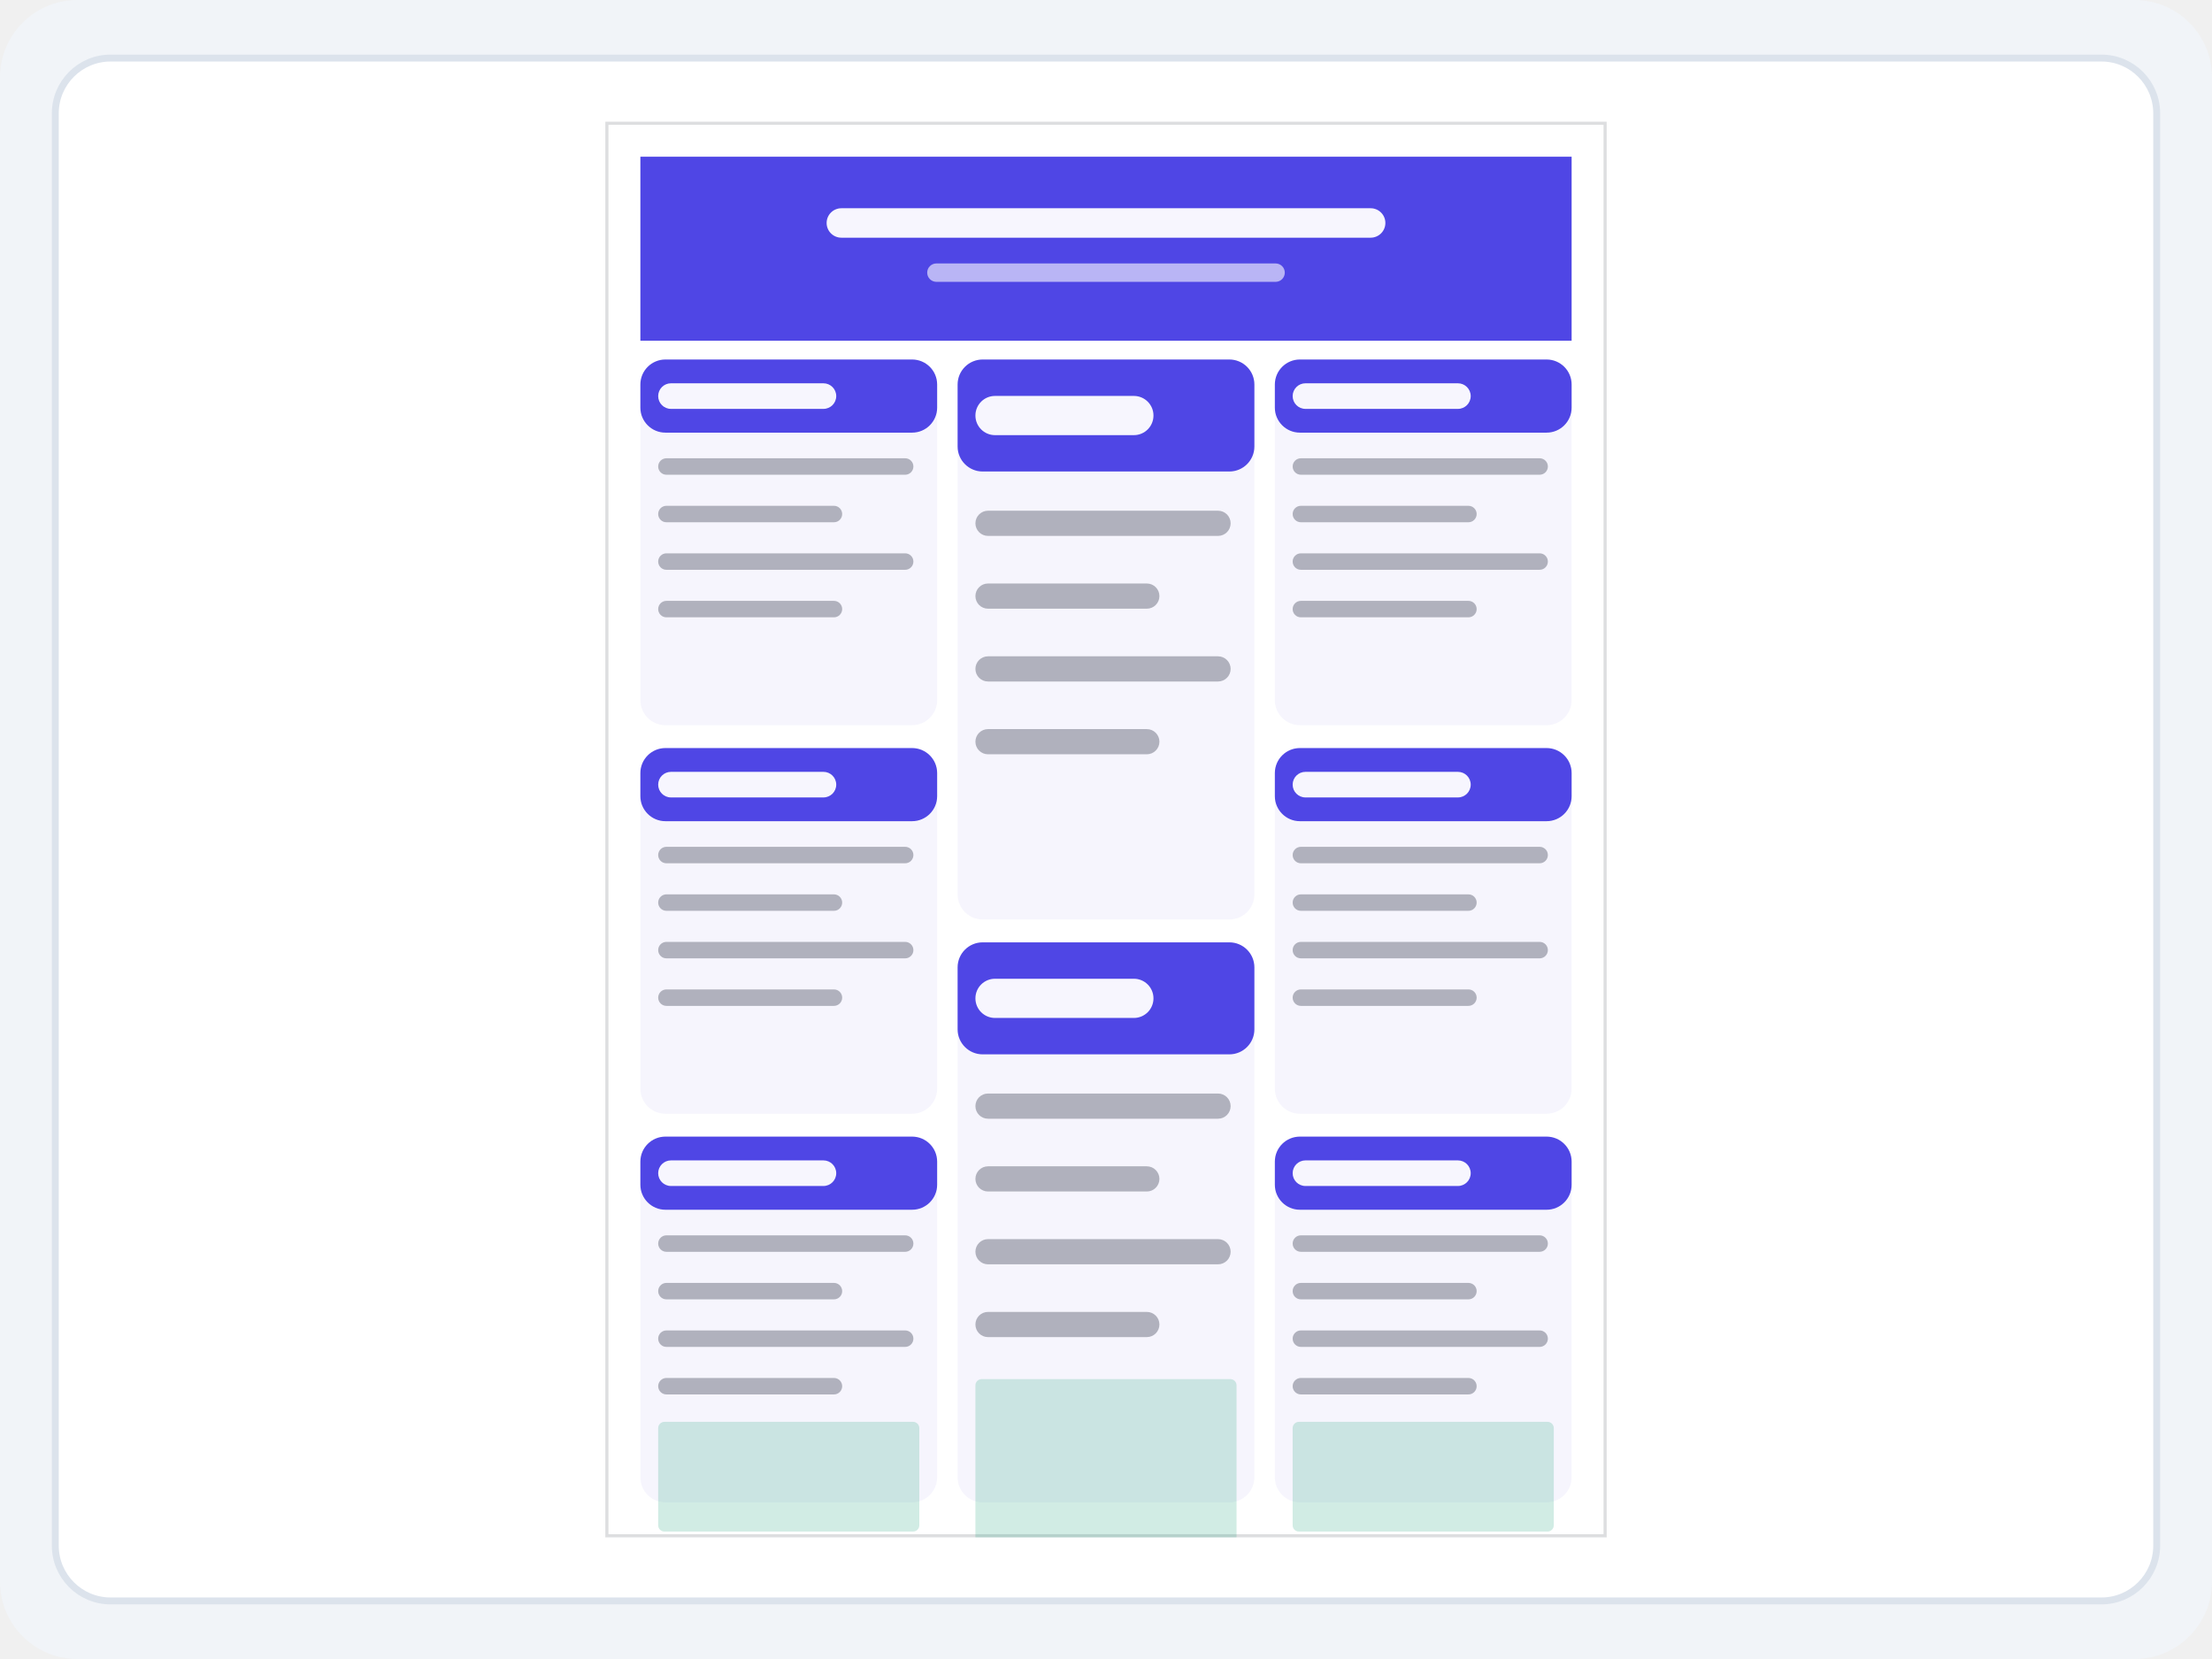
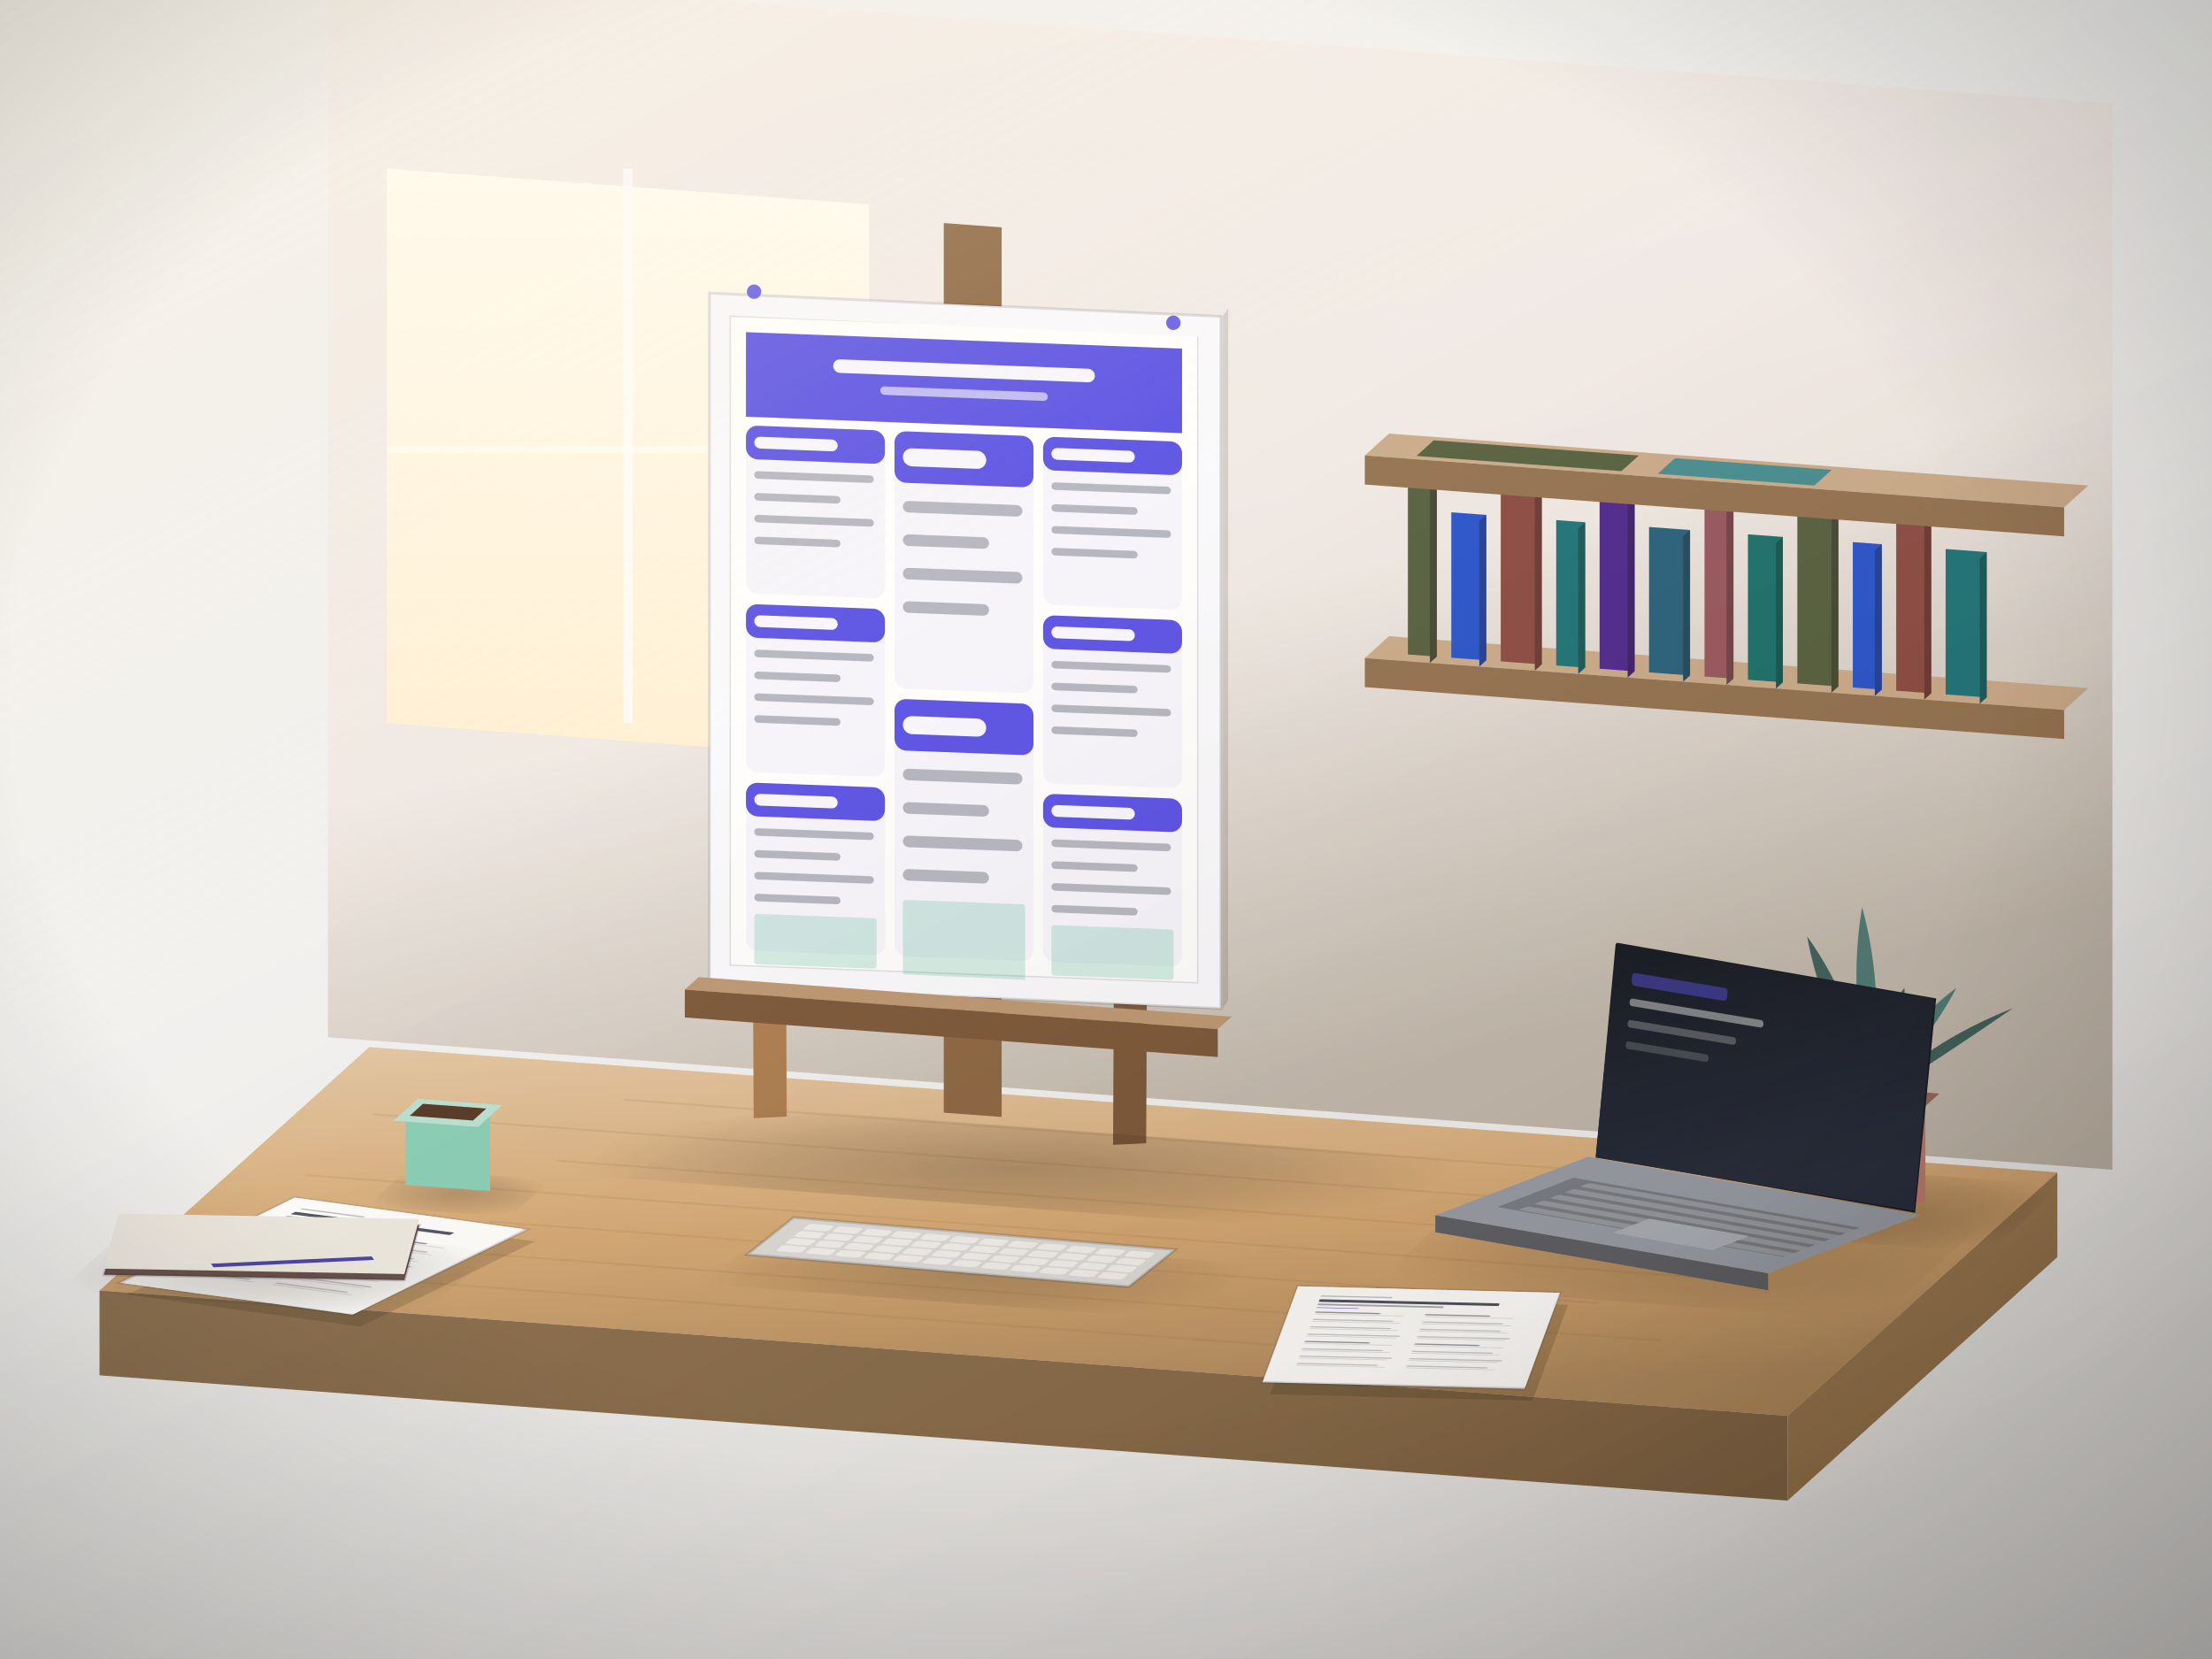
- <svg xmlns="http://www.w3.org/2000/svg" width="320" height="240" viewBox="0 0 320 240" role="img" aria-label="Gemini template preview" data-template-id="gemini">
-   <rect width="320" height="240" rx="11.2" fill="#F1F4F8" />
-   <rect x="8" y="8.4" width="304" height="223.2" rx="8" fill="#FFFFFF" stroke="#DCE3EC" />
-   <svg x="87.57" y="17.6" width="144.86" height="204.8" viewBox="0 0 320 452.41" preserveAspectRatio="none" aria-hidden="true">
-     <rect width="320" height="452.41" fill="#FFFFFF" />
-     <rect x="0.5" y="0.5" width="319" height="451.41" fill="none" stroke="#0F172A24" />
-     <rect x="11.2" y="11.2" width="297.6" height="58.81" rx="0" fill="#4F46E5" />
-     <rect x="70.72" y="27.67" width="178.56" height="9.41" rx="4.71" fill="#FFFFFF" opacity="0.95" />
-     <rect x="102.86" y="45.31" width="114.28" height="5.88" rx="2.94" fill="#FFFFFF" opacity="0.6" />
-     <rect x="11.2" y="76.01" width="94.84" height="116.86" rx="8" fill="#4F46E50d" />
-     <rect x="11.2" y="76.01" width="94.84" height="23.37" rx="8" fill="#4F46E5" />
-     <rect x="16.89" y="83.61" width="56.9" height="8.18" rx="4.09" fill="#FFFFFF" opacity="0.95" />
-     <rect x="16.89" y="107.57" width="81.56" height="5.26" rx="2.63" fill="#0F172A4d" opacity="1" />
-     <rect x="16.89" y="122.76" width="58.8" height="5.26" rx="2.63" fill="#0F172A4d" opacity="1" />
-     <rect x="16.89" y="137.95" width="81.56" height="5.26" rx="2.63" fill="#0F172A4d" opacity="1" />
-     <rect x="16.89" y="153.14" width="58.8" height="5.26" rx="2.63" fill="#0F172A4d" opacity="1" />
-     <rect x="11.2" y="200.18" width="94.84" height="116.86" rx="8" fill="#4F46E50d" />
-     <rect x="11.2" y="200.18" width="94.84" height="23.37" rx="8" fill="#4F46E5" />
-     <rect x="16.89" y="207.78" width="56.9" height="8.18" rx="4.09" fill="#FFFFFF" opacity="0.95" />
-     <rect x="16.89" y="231.74" width="81.56" height="5.26" rx="2.63" fill="#0F172A4d" opacity="1" />
-     <rect x="16.89" y="246.93" width="58.8" height="5.26" rx="2.63" fill="#0F172A4d" opacity="1" />
-     <rect x="16.89" y="262.12" width="81.56" height="5.26" rx="2.63" fill="#0F172A4d" opacity="1" />
-     <rect x="16.89" y="277.31" width="58.8" height="5.26" rx="2.63" fill="#0F172A4d" opacity="1" />
-     <rect x="11.2" y="324.35" width="94.84" height="116.86" rx="8" fill="#4F46E50d" />
-     <rect x="11.2" y="324.35" width="94.84" height="23.37" rx="8" fill="#4F46E5" />
-     <rect x="16.89" y="331.95" width="56.9" height="8.18" rx="4.09" fill="#FFFFFF" opacity="0.95" />
-     <rect x="16.89" y="355.9" width="81.56" height="5.26" rx="2.63" fill="#0F172A4d" opacity="1" />
-     <rect x="16.89" y="371.1" width="58.8" height="5.26" rx="2.63" fill="#0F172A4d" opacity="1" />
-     <rect x="16.89" y="386.29" width="81.56" height="5.26" rx="2.63" fill="#0F172A4d" opacity="1" />
-     <rect x="16.89" y="401.48" width="58.8" height="5.26" rx="2.63" fill="#0F172A4d" opacity="1" />
-     <rect x="16.89" y="415.5" width="83.45" height="35.06" rx="2" fill="#0596692e" />
-     <rect x="112.58" y="76.01" width="94.84" height="178.95" rx="8" fill="#4F46E50d" />
-     <rect x="112.58" y="76.01" width="94.84" height="35.79" rx="8" fill="#4F46E5" />
-     <rect x="118.27" y="87.65" width="56.9" height="12.53" rx="6.26" fill="#FFFFFF" opacity="0.95" />
-     <rect x="118.27" y="124.33" width="81.56" height="8.05" rx="4.03" fill="#0F172A4d" opacity="1" />
-     <rect x="118.27" y="147.59" width="58.8" height="8.05" rx="4.03" fill="#0F172A4d" opacity="1" />
-     <rect x="118.27" y="170.86" width="81.56" height="8.05" rx="4.03" fill="#0F172A4d" opacity="1" />
-     <rect x="118.27" y="194.12" width="58.8" height="8.05" rx="4.03" fill="#0F172A4d" opacity="1" />
-     <rect x="112.58" y="262.27" width="94.84" height="178.95" rx="8" fill="#4F46E50d" />
-     <rect x="112.58" y="262.27" width="94.84" height="35.79" rx="8" fill="#4F46E5" />
-     <rect x="118.27" y="273.9" width="56.9" height="12.53" rx="6.26" fill="#FFFFFF" opacity="0.95" />
-     <rect x="118.27" y="310.58" width="81.56" height="8.05" rx="4.03" fill="#0F172A4d" opacity="1" />
-     <rect x="118.27" y="333.84" width="58.8" height="8.05" rx="4.03" fill="#0F172A4d" opacity="1" />
-     <rect x="118.27" y="357.11" width="81.56" height="8.05" rx="4.03" fill="#0F172A4d" opacity="1" />
-     <rect x="118.27" y="380.37" width="58.8" height="8.05" rx="4.03" fill="#0F172A4d" opacity="1" />
-     <rect x="118.27" y="401.85" width="83.45" height="53.68" rx="2" fill="#0596692e" />
-     <rect x="213.96" y="76.01" width="94.84" height="116.86" rx="8" fill="#4F46E50d" />
-     <rect x="213.96" y="76.01" width="94.84" height="23.37" rx="8" fill="#4F46E5" />
-     <rect x="219.65" y="83.61" width="56.9" height="8.18" rx="4.09" fill="#FFFFFF" opacity="0.95" />
-     <rect x="219.65" y="107.57" width="81.56" height="5.26" rx="2.63" fill="#0F172A4d" opacity="1" />
-     <rect x="219.65" y="122.76" width="58.8" height="5.26" rx="2.63" fill="#0F172A4d" opacity="1" />
-     <rect x="219.65" y="137.95" width="81.56" height="5.26" rx="2.63" fill="#0F172A4d" opacity="1" />
-     <rect x="219.65" y="153.14" width="58.8" height="5.26" rx="2.63" fill="#0F172A4d" opacity="1" />
-     <rect x="213.96" y="200.18" width="94.84" height="116.86" rx="8" fill="#4F46E50d" />
-     <rect x="213.96" y="200.18" width="94.84" height="23.37" rx="8" fill="#4F46E5" />
-     <rect x="219.65" y="207.78" width="56.9" height="8.18" rx="4.09" fill="#FFFFFF" opacity="0.95" />
-     <rect x="219.65" y="231.74" width="81.56" height="5.26" rx="2.63" fill="#0F172A4d" opacity="1" />
-     <rect x="219.65" y="246.93" width="58.8" height="5.26" rx="2.63" fill="#0F172A4d" opacity="1" />
-     <rect x="219.65" y="262.12" width="81.56" height="5.26" rx="2.63" fill="#0F172A4d" opacity="1" />
-     <rect x="219.65" y="277.31" width="58.8" height="5.26" rx="2.63" fill="#0F172A4d" opacity="1" />
-     <rect x="213.96" y="324.35" width="94.84" height="116.86" rx="8" fill="#4F46E50d" />
-     <rect x="213.96" y="324.35" width="94.84" height="23.37" rx="8" fill="#4F46E5" />
-     <rect x="219.65" y="331.95" width="56.9" height="8.18" rx="4.09" fill="#FFFFFF" opacity="0.95" />
-     <rect x="219.65" y="355.9" width="81.56" height="5.26" rx="2.63" fill="#0F172A4d" opacity="1" />
-     <rect x="219.65" y="371.1" width="58.8" height="5.26" rx="2.63" fill="#0F172A4d" opacity="1" />
-     <rect x="219.65" y="386.29" width="81.56" height="5.26" rx="2.63" fill="#0F172A4d" opacity="1" />
-     <rect x="219.65" y="401.48" width="58.8" height="5.26" rx="2.63" fill="#0F172A4d" opacity="1" />
-     <rect x="219.65" y="415.5" width="83.45" height="35.06" rx="2" fill="#0596692e" />
-   </svg>
+ <svg xmlns="http://www.w3.org/2000/svg" width="800" height="600" viewBox="0 0 800 600" role="img" aria-label="Gemini template preview" data-template-id="gemini">
+   <defs>
+     <linearGradient id="tp-gemini-wall-1" x1="0" y1="0" x2="0.35" y2="1">
+       <stop offset="0" stop-color="#f3edea" />
+       <stop offset="0.62" stop-color="#efe8e4" />
+       <stop offset="1" stop-color="#bfb6ab" />
+     </linearGradient>
+     <linearGradient id="tp-gemini-window-2" x1="0" y1="0" x2="0" y2="1">
+       <stop offset="0" stop-color="#FFFCF2" />
+       <stop offset="1" stop-color="#FFEFD2" />
+     </linearGradient>
+     <linearGradient id="tp-gemini-desk-3" x1="0" y1="0" x2="0.15" y2="1">
+       <stop offset="0" stop-color="#e2c39f" />
+       <stop offset="0.55" stop-color="#d3a46d" />
+       <stop offset="1" stop-color="#b18a5c" />
+     </linearGradient>
+     <clipPath id="tp-gemini-grain-4">
+       <path d="M133.54 378.69 L744.06 424 L646.52 512.04 L36 466.73 Z" />
+     </clipPath>
+     <radialGradient id="tp-gemini-shadow-5" cx="0.5" cy="0.5" r="0.5">
+       <stop offset="0" stop-color="#22160A" stop-opacity="0.26" />
+       <stop offset="0.6" stop-color="#22160A" stop-opacity="0.13" />
+       <stop offset="1" stop-color="#22160A" stop-opacity="0" />
+     </radialGradient>
+     <clipPath id="tp-gemini-board-6">
+       <path d="M263.85 114.08 L433.62 121.83 L433.62 357.25 L263.85 349.5 Z" />
+     </clipPath>
+     <radialGradient id="tp-gemini-shadow-7" cx="0.5" cy="0.5" r="0.5">
+       <stop offset="0" stop-color="#22160A" stop-opacity="0.24" />
+       <stop offset="0.6" stop-color="#22160A" stop-opacity="0.12" />
+       <stop offset="1" stop-color="#22160A" stop-opacity="0" />
+     </radialGradient>
+     <radialGradient id="tp-gemini-shadow-8" cx="0.5" cy="0.5" r="0.5">
+       <stop offset="0" stop-color="#22160A" stop-opacity="0.22" />
+       <stop offset="0.6" stop-color="#22160A" stop-opacity="0.11" />
+       <stop offset="1" stop-color="#22160A" stop-opacity="0" />
+     </radialGradient>
+     <radialGradient id="tp-gemini-shadow-9" cx="0.5" cy="0.5" r="0.5">
+       <stop offset="0" stop-color="#22160A" stop-opacity="0.2" />
+       <stop offset="0.6" stop-color="#22160A" stop-opacity="0.1" />
+       <stop offset="1" stop-color="#22160A" stop-opacity="0" />
+     </radialGradient>
+     <clipPath id="tp-gemini-keys-10">
+       <path d="M569.1 425.95 L672.61 444.02 L645.01 454.61 L541.5 436.54 Z" />
+     </clipPath>
+     <clipPath id="tp-gemini-screen-11">
+       <path d="M584.33 341.28 L699.87 361.45 L692.25 438.94 L576.71 418.77 Z" />
+     </clipPath>
+     <linearGradient id="tp-gemini-page-12" x1="0" y1="1" x2="1" y2="0">
+       <stop offset="0" stop-color="#FFFFFF" />
+       <stop offset="1" stop-color="#ececee" />
+     </linearGradient>
+     <clipPath id="tp-gemini-sheet-13">
+       <path d="M106.56 433.11 L190.68 444.69 L127.42 475.48 L43.3 463.9 Z" />
+     </clipPath>
+     <linearGradient id="tp-gemini-page-14" x1="0" y1="1" x2="1" y2="0">
+       <stop offset="0" stop-color="#FFFFFF" />
+       <stop offset="1" stop-color="#ececee" />
+     </linearGradient>
+     <clipPath id="tp-gemini-sheet-15">
+       <path d="M469.44 465.21 L564.27 467.58 L551.35 502.29 L456.52 499.92 Z" />
+     </clipPath>
+     <radialGradient id="tp-gemini-shadow-16" cx="0.5" cy="0.5" r="0.5">
+       <stop offset="0" stop-color="#22160A" stop-opacity="0.2" />
+       <stop offset="0.6" stop-color="#22160A" stop-opacity="0.1" />
+       <stop offset="1" stop-color="#22160A" stop-opacity="0" />
+     </radialGradient>
+     <clipPath id="tp-gemini-keys-17">
+       <path d="M286.99 440.33 L425.05 451.94 L408.23 465.34 L270.16 453.73 Z" />
+     </clipPath>
+     <radialGradient id="tp-gemini-shadow-18" cx="0.5" cy="0.5" r="0.5">
+       <stop offset="0" stop-color="#22160A" stop-opacity="0.22" />
+       <stop offset="0.6" stop-color="#22160A" stop-opacity="0.11" />
+       <stop offset="1" stop-color="#22160A" stop-opacity="0" />
+     </radialGradient>
+     <linearGradient id="tp-gemini-warm-19" x1="0" y1="0" x2="0.7" y2="1">
+       <stop offset="0" stop-color="#FFF4DC" stop-opacity="0.42" />
+       <stop offset="0.45" stop-color="#FFF4DC" stop-opacity="0.1" />
+       <stop offset="1" stop-color="#3B2410" stop-opacity="0.14" />
+     </linearGradient>
+     <radialGradient id="tp-gemini-vignette-20" cx="0.45" cy="0.42" r="0.8">
+       <stop offset="0.55" stop-color="#000000" stop-opacity="0" />
+       <stop offset="1" stop-color="#000000" stop-opacity="0.28" />
+     </radialGradient>
+   </defs>
+   <path d="M118.59 375.14 L764 423.04 L764 37.42 L118.59 -10.48 Z" fill="url(#tp-gemini-wall-1)" />
+   <path d="M139.9 261.52 L314.33 274.47 L314.33 73.95 L139.9 61 Z" fill="url(#tp-gemini-window-2)" />
+   <rect x="225.41" y="61" width="3.4" height="200.52" fill="#FFFFFF" opacity="0.72" />
+   <rect x="139.9" y="161.26" width="174.43" height="2.6" fill="#FFFFFF" opacity="0.55" />
+   <path d="M502.35 230.09 L755.28 248.86 L746.53 256.76 L493.6 237.99 Z" fill="#c7a684" />
+   <path d="M493.6 248.51 L746.53 267.28 L746.53 256.76 L493.6 237.99 Z" fill="#8d6a48" />
+   <path d="M509.18 236.7 L519.64 237.48 L519.64 171.75 L509.18 170.97 Z" fill="#4c5735" />
+   <path d="M519.64 237.48 L517.14 239.74 L517.14 174.01 L519.64 171.75 Z" fill="#373f26" />
+   <path d="M524.88 237.87 L537.52 238.81 L537.52 186.22 L524.88 185.29 Z" fill="#1c4aca" />
+   <path d="M537.52 238.81 L535.02 241.07 L535.02 188.48 L537.52 186.22 Z" fill="#143591" />
+   <path d="M542.76 239.2 L557.58 240.3 L557.58 174.57 L542.76 173.47 Z" fill="#854139" />
+   <path d="M557.58 240.3 L555.08 242.55 L555.08 176.82 L557.58 174.57 Z" fill="#602f29" />
+   <path d="M562.82 240.69 L573.28 241.46 L573.28 188.88 L562.82 188.1 Z" fill="#116c72" />
+   <path d="M573.28 241.46 L570.78 243.72 L570.78 191.14 L573.28 188.88 Z" fill="#0c4e52" />
+   <path d="M578.52 241.85 L591.16 242.79 L591.16 177.06 L578.52 176.12 Z" fill="#451c88" />
+   <path d="M591.16 242.79 L588.66 245.05 L588.66 179.32 L591.16 177.06 Z" fill="#321462" />
+   <path d="M596.4 243.18 L611.22 244.28 L611.22 191.69 L596.4 190.59 Z" fill="#1c5876" />
+   <path d="M611.22 244.28 L608.72 246.54 L608.72 193.95 L611.22 191.69 Z" fill="#143f55" />
+   <path d="M616.46 244.67 L626.92 245.44 L626.92 179.71 L616.46 178.94 Z" fill="#914e56" />
+   <path d="M626.92 245.44 L624.42 247.7 L624.42 181.97 L626.92 179.71 Z" fill="#68383e" />
+   <path d="M632.16 245.83 L644.8 246.77 L644.8 194.19 L632.16 193.25 Z" fill="#0f6864" />
+   <path d="M644.8 246.77 L642.3 249.03 L642.3 196.44 L644.8 194.19 Z" fill="#0b4b48" />
+   <path d="M650.03 247.16 L664.86 248.26 L664.86 182.53 L650.03 181.43 Z" fill="#4c5735" />
+   <path d="M664.86 248.26 L662.36 250.52 L662.36 184.79 L664.86 182.53 Z" fill="#373f26" />
+   <path d="M670.09 248.65 L680.56 249.42 L680.56 196.84 L670.09 196.06 Z" fill="#1c4aca" />
+   <path d="M680.56 249.42 L678.06 251.68 L678.06 199.1 L680.56 196.84 Z" fill="#143591" />
+   <path d="M685.79 249.81 L698.44 250.75 L698.44 185.02 L685.79 184.08 Z" fill="#854139" />
+   <path d="M698.44 250.75 L695.94 253.01 L695.94 187.28 L698.44 185.02 Z" fill="#602f29" />
+   <path d="M703.67 251.14 L718.5 252.24 L718.5 199.66 L703.67 198.55 Z" fill="#116c72" />
+   <path d="M718.5 252.24 L716 254.5 L716 201.91 L718.5 199.66 Z" fill="#0c4e52" />
+   <path d="M502.35 156.82 L755.28 175.59 L746.53 183.49 L493.6 164.72 Z" fill="#c7a684" />
+   <path d="M493.6 175.24 L746.53 194.01 L746.53 183.49 L493.6 164.72 Z" fill="#8d6a48" />
+   <path d="M518.54 159.25 L592.68 164.75 L586.42 170.39 L512.29 164.89 Z" fill="#4c5735" />
+   <path d="M605.76 165.72 L662.45 169.93 L656.2 175.57 L599.51 171.36 Z" fill="#3c868b" />
+   <path d="M133.54 378.69 L744.06 424 L646.52 512.04 L36 466.73 Z" fill="url(#tp-gemini-desk-3)" />
+   <path d="M36 497.4 L646.52 542.71 L646.52 512.04 L36 466.73 Z" fill="#836644" />
+   <path d="M646.52 542.71 L744.06 454.67 L744.06 424 L646.52 512.04 Z" fill="#98764e" />
+   <g clip-path="url(#tp-gemini-grain-4)">
+     <g transform="matrix(4.36 0.32 -1.25 1.13 133.54 378.69)">
+       <rect x="24" y="9.75" width="92" height="0.6" fill="#8A5A2B" opacity="0.13" />
+       <rect x="6" y="19.5" width="118" height="0.6" fill="#8A5A2B" opacity="0.13" />
+       <rect x="24" y="29.25" width="92" height="0.6" fill="#8A5A2B" opacity="0.13" />
+       <rect x="6" y="39" width="118" height="0.6" fill="#8A5A2B" opacity="0.13" />
+       <rect x="24" y="48.75" width="92" height="0.6" fill="#8A5A2B" opacity="0.13" />
+       <rect x="6" y="58.5" width="118" height="0.6" fill="#8A5A2B" opacity="0.13" />
+       <rect x="24" y="68.25" width="92" height="0.6" fill="#8A5A2B" opacity="0.13" />
+     </g>
+   </g>
+   <path d="M272.57 404.4 L271.25 115.42 L283.22 114.84 L284.54 403.82 Z" fill="#a77647" />
+   <path d="M402.56 414.05 L403.88 125.26 L415.85 124.69 L414.53 413.47 Z" fill="#744e2e" />
+   <path d="M341.33 402.42 L341.33 80.67 L362.26 82.22 L362.26 403.97 Z" fill="#865e39" />
+   <path d="M238.25 397.8 L527.11 419.24 L497.1 446.33 L208.24 424.89 Z" fill="url(#tp-gemini-shadow-5)" />
+   <path d="M442.13 114.48 L444.18 111.47 L444.18 361.79 L442.13 364.8 Z" fill="#0F172A24" />
+   <path d="M256.57 106 L441.53 114.44 L441.53 364.76 L256.57 356.32 Z" fill="#f9f9fe" stroke="#0F172A24" />
+   <g clip-path="url(#tp-gemini-board-6)">
+     <g transform="matrix(0.53 0.02 0 0.52 263.85 114.08)">
+       <rect width="320" height="452.41" fill="#FFFFFF" />
+       <rect x="0.5" y="0.5" width="319" height="451.41" fill="none" stroke="#0F172A24" />
+       <rect x="11.2" y="11.2" width="297.6" height="58.81" rx="0" fill="#4F46E5" />
+       <rect x="70.72" y="27.67" width="178.56" height="9.41" rx="4.71" fill="#FFFFFF" opacity="0.95" />
+       <rect x="102.86" y="45.31" width="114.28" height="5.88" rx="2.94" fill="#FFFFFF" opacity="0.6" />
+       <rect x="11.2" y="76.01" width="94.84" height="116.86" rx="8" fill="#4F46E50d" />
+       <rect x="11.2" y="76.01" width="94.84" height="23.37" rx="8" fill="#4F46E5" />
+       <rect x="16.89" y="83.61" width="56.9" height="8.18" rx="4.09" fill="#FFFFFF" opacity="0.95" />
+       <rect x="16.89" y="107.57" width="81.56" height="5.26" rx="2.63" fill="#0F172A4d" opacity="1" />
+       <rect x="16.89" y="122.76" width="58.8" height="5.26" rx="2.63" fill="#0F172A4d" opacity="1" />
+       <rect x="16.89" y="137.95" width="81.56" height="5.26" rx="2.63" fill="#0F172A4d" opacity="1" />
+       <rect x="16.89" y="153.14" width="58.8" height="5.26" rx="2.63" fill="#0F172A4d" opacity="1" />
+       <rect x="11.2" y="200.18" width="94.84" height="116.86" rx="8" fill="#4F46E50d" />
+       <rect x="11.2" y="200.18" width="94.84" height="23.37" rx="8" fill="#4F46E5" />
+       <rect x="16.89" y="207.78" width="56.9" height="8.18" rx="4.09" fill="#FFFFFF" opacity="0.95" />
+       <rect x="16.89" y="231.74" width="81.56" height="5.26" rx="2.63" fill="#0F172A4d" opacity="1" />
+       <rect x="16.89" y="246.93" width="58.8" height="5.26" rx="2.63" fill="#0F172A4d" opacity="1" />
+       <rect x="16.89" y="262.12" width="81.56" height="5.26" rx="2.63" fill="#0F172A4d" opacity="1" />
+       <rect x="16.89" y="277.31" width="58.8" height="5.26" rx="2.63" fill="#0F172A4d" opacity="1" />
+       <rect x="11.2" y="324.35" width="94.84" height="116.86" rx="8" fill="#4F46E50d" />
+       <rect x="11.2" y="324.35" width="94.84" height="23.37" rx="8" fill="#4F46E5" />
+       <rect x="16.89" y="331.95" width="56.9" height="8.18" rx="4.09" fill="#FFFFFF" opacity="0.95" />
+       <rect x="16.89" y="355.9" width="81.56" height="5.26" rx="2.63" fill="#0F172A4d" opacity="1" />
+       <rect x="16.89" y="371.1" width="58.8" height="5.26" rx="2.63" fill="#0F172A4d" opacity="1" />
+       <rect x="16.89" y="386.29" width="81.56" height="5.26" rx="2.63" fill="#0F172A4d" opacity="1" />
+       <rect x="16.89" y="401.48" width="58.8" height="5.26" rx="2.63" fill="#0F172A4d" opacity="1" />
+       <rect x="16.89" y="415.5" width="83.45" height="35.06" rx="2" fill="#0596692e" />
+       <rect x="112.58" y="76.01" width="94.84" height="178.95" rx="8" fill="#4F46E50d" />
+       <rect x="112.58" y="76.01" width="94.84" height="35.79" rx="8" fill="#4F46E5" />
+       <rect x="118.27" y="87.65" width="56.9" height="12.53" rx="6.26" fill="#FFFFFF" opacity="0.95" />
+       <rect x="118.27" y="124.33" width="81.56" height="8.05" rx="4.03" fill="#0F172A4d" opacity="1" />
+       <rect x="118.27" y="147.59" width="58.8" height="8.05" rx="4.03" fill="#0F172A4d" opacity="1" />
+       <rect x="118.27" y="170.86" width="81.56" height="8.05" rx="4.03" fill="#0F172A4d" opacity="1" />
+       <rect x="118.27" y="194.12" width="58.8" height="8.05" rx="4.03" fill="#0F172A4d" opacity="1" />
+       <rect x="112.58" y="262.27" width="94.84" height="178.95" rx="8" fill="#4F46E50d" />
+       <rect x="112.58" y="262.27" width="94.84" height="35.79" rx="8" fill="#4F46E5" />
+       <rect x="118.27" y="273.9" width="56.9" height="12.53" rx="6.26" fill="#FFFFFF" opacity="0.95" />
+       <rect x="118.27" y="310.58" width="81.56" height="8.05" rx="4.03" fill="#0F172A4d" opacity="1" />
+       <rect x="118.27" y="333.84" width="58.8" height="8.05" rx="4.03" fill="#0F172A4d" opacity="1" />
+       <rect x="118.27" y="357.11" width="81.56" height="8.05" rx="4.03" fill="#0F172A4d" opacity="1" />
+       <rect x="118.27" y="380.37" width="58.8" height="8.05" rx="4.03" fill="#0F172A4d" opacity="1" />
+       <rect x="118.27" y="401.85" width="83.45" height="53.68" rx="2" fill="#0596692e" />
+       <rect x="213.96" y="76.01" width="94.84" height="116.86" rx="8" fill="#4F46E50d" />
+       <rect x="213.96" y="76.01" width="94.84" height="23.37" rx="8" fill="#4F46E5" />
+       <rect x="219.65" y="83.61" width="56.9" height="8.18" rx="4.09" fill="#FFFFFF" opacity="0.95" />
+       <rect x="219.65" y="107.57" width="81.56" height="5.26" rx="2.63" fill="#0F172A4d" opacity="1" />
+       <rect x="219.65" y="122.76" width="58.8" height="5.26" rx="2.63" fill="#0F172A4d" opacity="1" />
+       <rect x="219.65" y="137.95" width="81.56" height="5.26" rx="2.63" fill="#0F172A4d" opacity="1" />
+       <rect x="219.65" y="153.14" width="58.8" height="5.26" rx="2.63" fill="#0F172A4d" opacity="1" />
+       <rect x="213.96" y="200.18" width="94.84" height="116.86" rx="8" fill="#4F46E50d" />
+       <rect x="213.96" y="200.18" width="94.84" height="23.37" rx="8" fill="#4F46E5" />
+       <rect x="219.65" y="207.78" width="56.9" height="8.18" rx="4.09" fill="#FFFFFF" opacity="0.95" />
+       <rect x="219.65" y="231.74" width="81.56" height="5.26" rx="2.63" fill="#0F172A4d" opacity="1" />
+       <rect x="219.65" y="246.93" width="58.8" height="5.26" rx="2.63" fill="#0F172A4d" opacity="1" />
+       <rect x="219.65" y="262.12" width="81.56" height="5.26" rx="2.63" fill="#0F172A4d" opacity="1" />
+       <rect x="219.65" y="277.31" width="58.8" height="5.26" rx="2.63" fill="#0F172A4d" opacity="1" />
+       <rect x="213.96" y="324.35" width="94.84" height="116.86" rx="8" fill="#4F46E50d" />
+       <rect x="213.96" y="324.35" width="94.84" height="23.37" rx="8" fill="#4F46E5" />
+       <rect x="219.65" y="331.95" width="56.9" height="8.18" rx="4.09" fill="#FFFFFF" opacity="0.95" />
+       <rect x="219.65" y="355.9" width="81.56" height="5.26" rx="2.63" fill="#0F172A4d" opacity="1" />
+       <rect x="219.65" y="371.1" width="58.8" height="5.26" rx="2.63" fill="#0F172A4d" opacity="1" />
+       <rect x="219.65" y="386.29" width="81.56" height="5.26" rx="2.63" fill="#0F172A4d" opacity="1" />
+       <rect x="219.65" y="401.48" width="58.8" height="5.26" rx="2.63" fill="#0F172A4d" opacity="1" />
+       <rect x="219.65" y="415.5" width="83.45" height="35.06" rx="2" fill="#0596692e" />
+     </g>
+   </g>
+   <circle cx="272.72" cy="105.49" r="2.6" fill="#4F46E5eb" />
+   <circle cx="424.37" cy="116.74" r="2.6" fill="#4F46E5eb" />
+   <path d="M247.67 357.9 L440.42 372.21 L445.42 367.69 L252.67 353.39 Z" fill="#b9916c" />
+   <path d="M247.67 367.98 L440.42 382.29 L440.42 372.21 L247.67 357.9 Z" fill="#744e2e" />
+   <path d="M644.17 421.06 L746.22 428.63 L719.21 453.01 L617.16 445.44 Z" fill="url(#tp-gemini-shadow-7)" />
+   <path d="M657.1 432.2 L696.34 435.12 L696.34 400.06 L657.1 397.15 Z" fill="#b9786b" />
+   <path d="M662.16 392.58 L701.41 395.49 L691.28 404.63 L652.03 401.72 Z" fill="#946056" />
+   <path d="M676.72 398.6 Q649.7 380.3 636.68 369.99 Q663.7 380.3 676.72 398.6" fill="#325652" opacity="0.96" />
+   <path d="M676.72 398.6 Q651.96 372.1 641.2 353.6 Q665.96 372.1 676.72 398.6" fill="#42726d" opacity="0.96" />
+   <path d="M676.72 398.6 Q658.15 364.62 653.58 338.64 Q672.15 364.62 676.72 398.6" fill="#325652" opacity="0.96" />
+   <path d="M676.72 398.6 Q668.09 359.34 673.46 328.07 Q682.09 359.34 676.72 398.6" fill="#42726d" opacity="0.96" />
+   <path d="M676.72 398.6 Q675.74 373.93 688.76 357.26 Q689.74 373.93 676.72 398.6" fill="#325652" opacity="0.96" />
+   <path d="M676.72 398.6 Q685.13 373.95 707.53 357.29 Q699.13 373.95 676.72 398.6" fill="#42726d" opacity="0.96" />
+   <path d="M676.72 398.6 Q695.35 377.61 727.98 364.62 Q709.35 377.61 676.72 398.6" fill="#325652" opacity="0.96" />
+   <path d="M147.36 422.85 L199.25 426.7 L184.37 440.13 L132.48 436.28 Z" fill="url(#tp-gemini-shadow-8)" />
+   <path d="M146.75 428.53 L177.28 430.79 L177.28 403.63 L146.75 401.36 Z" fill="#82cbb4" />
+   <path d="M151.13 397.41 L181.65 399.68 L172.9 407.58 L142.37 405.31 Z" fill="#b4e0d2" />
+   <path d="M152.97 399.21 L175.87 400.91 L171.05 405.25 L148.16 403.55 Z" fill="#4A2C16" />
+   <path d="M165.49 416.73 q10 -3 10 4.5 q0 6.5 -10 3" fill="none" stroke="#82cbb4" stroke-width="2.4" />
+   <path d="M540.41 424.83 L721.83 438.29 L678.29 477.59 L496.88 464.13 Z" fill="url(#tp-gemini-shadow-9)" />
+   <path d="M574.31 418.35 L694.66 439.36 L639.46 460.54 L519.11 439.53 Z" fill="#949aa5" />
+   <path d="M519.11 439.53 L639.46 460.54 L639.46 466.67 L519.11 445.66 Z" fill="#565960" />
+   <path d="M569.1 425.95 L672.61 444.02 L645.01 454.61 L541.5 436.54 Z" fill="#737881" />
+   <g clip-path="url(#tp-gemini-keys-10)">
+     <g transform="matrix(3.76 0.66 -2.54 0.97 569.1 425.95)">
+       <rect x="1.92" y="0.65" width="28.16" height="1.31" rx="0.26" fill="#FFFFFF" opacity="0.22" />
+       <rect x="1.92" y="2.83" width="28.16" height="1.31" rx="0.26" fill="#FFFFFF" opacity="0.22" />
+       <rect x="1.92" y="5" width="28.16" height="1.31" rx="0.26" fill="#FFFFFF" opacity="0.22" />
+       <rect x="1.92" y="7.18" width="28.16" height="1.31" rx="0.26" fill="#FFFFFF" opacity="0.22" />
+       <rect x="1.92" y="9.36" width="28.16" height="1.31" rx="0.26" fill="#FFFFFF" opacity="0.22" />
+     </g>
+   </g>
+   <path d="M596.49 440.75 L632.59 447.06 L619.35 452.14 L583.24 445.84 Z" fill="#a7acb5" />
+   <path d="M584.7 340.94 L700.24 361.11 L692.63 438.6 L577.09 418.43 Z" fill="#0b101d" />
+   <g clip-path="url(#tp-gemini-screen-11)">
+     <g transform="matrix(0.36 0.06 -0.04 0.43 584.33 341.28)">
+       <defs>
+         <linearGradient id="neutral-screen-320" x1="0" y1="0" x2="0.6" y2="1">
+           <stop offset="0" stop-color="#090e19" />
+           <stop offset="1" stop-color="#1d2537" />
+         </linearGradient>
+       </defs>
+       <rect width="320" height="180" fill="url(#neutral-screen-320)" />
+       <rect x="19.2" y="21.6" width="96" height="10.8" rx="3.6" fill="#4F46E580" />
+       <rect x="19.2" y="43.2" width="134.4" height="6.3" rx="2.7" fill="#FFFFFF" opacity="0.45" />
+       <rect x="19.2" y="61.2" width="108.8" height="6.3" rx="2.7" fill="#FFFFFF" opacity="0.26" />
+       <rect x="19.2" y="79.2" width="83.2" height="6.3" rx="2.7" fill="#FFFFFF" opacity="0.18" />
+     </g>
+   </g>
+   <path d="M109.42 437.42 L193.54 449 L130.28 479.79 L46.16 468.21 Z" fill="#2417082e" />
+   <path d="M106.56 433.11 L190.68 444.69 L127.42 475.48 L43.3 463.9 Z" fill="url(#tp-gemini-page-12)" stroke="#0F172A1f" />
+   <g clip-path="url(#tp-gemini-sheet-13)">
+     <g transform="matrix(0.38 0.05 -0.2 0.1 106.56 433.11)">
+       <rect width="220" height="311.14" fill="#FFFFFF" />
+       <rect x="22" y="28" width="59.84" height="3.73" fill="#0F172A" opacity="0.3" />
+       <rect x="22" y="40.45" width="151.36" height="8.71" rx="1.24" fill="#0F172A" opacity="0.78" />
+       <rect x="22" y="54.45" width="105.6" height="5.6" rx="0.93" fill="#0F172A" opacity="0.38" />
+       <rect x="22" y="66.9" width="35.2" height="1.87" fill="#4F46E5d9" />
+       <rect x="22" y="80.9" width="55.18" height="3.86" rx="1.93" fill="#0F172A" opacity="0.48" />
+       <rect x="22" y="87.65" width="75.24" height="2.31" rx="1.16" fill="#0F172A" opacity="0.15" />
+       <rect x="22" y="105.01" width="68.55" height="3.86" rx="1.93" fill="#0F172A" opacity="0.24" />
+       <rect x="22" y="111.76" width="75.24" height="2.31" rx="1.16" fill="#0F172A" opacity="0.15" />
+       <rect x="22" y="129.12" width="68.55" height="3.86" rx="1.93" fill="#0F172A" opacity="0.24" />
+       <rect x="22" y="135.88" width="75.24" height="2.31" rx="1.16" fill="#0F172A" opacity="0.15" />
+       <rect x="22" y="153.24" width="78.58" height="3.86" rx="1.93" fill="#0F172A" opacity="0.24" />
+       <rect x="22" y="159.99" width="75.24" height="2.31" rx="1.16" fill="#0F172A" opacity="0.15" />
+       <rect x="22" y="177.35" width="55.18" height="3.86" rx="1.93" fill="#0F172A" opacity="0.48" />
+       <rect x="22" y="184.1" width="75.24" height="2.31" rx="1.16" fill="#0F172A" opacity="0.15" />
+       <rect x="22" y="201.47" width="68.55" height="3.86" rx="1.93" fill="#0F172A" opacity="0.24" />
+       <rect x="22" y="208.22" width="75.24" height="2.31" rx="1.16" fill="#0F172A" opacity="0.15" />
+       <rect x="22" y="225.58" width="78.58" height="3.86" rx="1.93" fill="#0F172A" opacity="0.24" />
+       <rect x="22" y="232.33" width="75.24" height="2.31" rx="1.16" fill="#0F172A" opacity="0.15" />
+       <rect x="22" y="249.69" width="68.55" height="3.86" rx="1.93" fill="#0F172A" opacity="0.24" />
+       <rect x="22" y="256.44" width="75.24" height="2.31" rx="1.16" fill="#0F172A" opacity="0.15" />
+       <rect x="114.4" y="80.9" width="55.18" height="3.86" rx="1.93" fill="#0F172A" opacity="0.48" />
+       <rect x="114.4" y="87.65" width="75.24" height="2.31" rx="1.16" fill="#0F172A" opacity="0.15" />
+       <rect x="114.4" y="105.01" width="68.55" height="3.86" rx="1.93" fill="#0F172A" opacity="0.24" />
+       <rect x="114.4" y="111.76" width="75.24" height="2.31" rx="1.16" fill="#0F172A" opacity="0.15" />
+       <rect x="114.4" y="129.12" width="68.55" height="3.86" rx="1.93" fill="#0F172A" opacity="0.24" />
+       <rect x="114.4" y="135.88" width="75.24" height="2.31" rx="1.16" fill="#0F172A" opacity="0.15" />
+       <rect x="114.4" y="153.24" width="78.58" height="3.86" rx="1.93" fill="#0F172A" opacity="0.24" />
+       <rect x="114.4" y="159.99" width="75.24" height="2.31" rx="1.16" fill="#0F172A" opacity="0.15" />
+       <rect x="114.4" y="177.35" width="55.18" height="3.86" rx="1.93" fill="#0F172A" opacity="0.48" />
+       <rect x="114.4" y="184.1" width="75.24" height="2.31" rx="1.16" fill="#0F172A" opacity="0.15" />
+       <rect x="114.4" y="201.47" width="68.55" height="3.86" rx="1.93" fill="#0F172A" opacity="0.24" />
+       <rect x="114.4" y="208.22" width="75.24" height="2.31" rx="1.16" fill="#0F172A" opacity="0.15" />
+       <rect x="114.4" y="225.58" width="78.58" height="3.86" rx="1.93" fill="#0F172A" opacity="0.24" />
+       <rect x="114.4" y="232.33" width="75.24" height="2.31" rx="1.16" fill="#0F172A" opacity="0.15" />
+       <rect x="114.4" y="249.69" width="68.55" height="3.86" rx="1.93" fill="#0F172A" opacity="0.24" />
+       <rect x="114.4" y="256.44" width="75.24" height="2.31" rx="1.16" fill="#0F172A" opacity="0.15" />
+     </g>
+   </g>
+   <path d="M472.3 469.52 L567.13 471.88 L554.21 506.6 L459.38 504.23 Z" fill="#2417082e" />
+   <path d="M469.44 465.21 L564.27 467.58 L551.35 502.29 L456.52 499.92 Z" fill="url(#tp-gemini-page-14)" stroke="#0F172A1f" />
+   <g clip-path="url(#tp-gemini-sheet-15)">
+     <g transform="matrix(0.43 0.01 -0.04 0.11 469.44 465.21)">
+       <rect width="220" height="311.14" fill="#FFFFFF" />
+       <rect x="22" y="28" width="59.84" height="3.73" fill="#0F172A" opacity="0.3" />
+       <rect x="22" y="40.45" width="151.36" height="8.71" rx="1.24" fill="#0F172A" opacity="0.78" />
+       <rect x="22" y="54.45" width="105.6" height="5.6" rx="0.93" fill="#0F172A" opacity="0.38" />
+       <rect x="22" y="66.9" width="35.2" height="1.87" fill="#4F46E5d9" />
+       <rect x="22" y="80.9" width="55.18" height="3.86" rx="1.93" fill="#0F172A" opacity="0.48" />
+       <rect x="22" y="87.65" width="75.24" height="2.31" rx="1.16" fill="#0F172A" opacity="0.15" />
+       <rect x="22" y="105.01" width="68.55" height="3.86" rx="1.93" fill="#0F172A" opacity="0.24" />
+       <rect x="22" y="111.76" width="75.24" height="2.31" rx="1.16" fill="#0F172A" opacity="0.15" />
+       <rect x="22" y="129.12" width="68.55" height="3.86" rx="1.93" fill="#0F172A" opacity="0.24" />
+       <rect x="22" y="135.88" width="75.24" height="2.31" rx="1.16" fill="#0F172A" opacity="0.15" />
+       <rect x="22" y="153.24" width="78.58" height="3.86" rx="1.93" fill="#0F172A" opacity="0.24" />
+       <rect x="22" y="159.99" width="75.24" height="2.31" rx="1.16" fill="#0F172A" opacity="0.15" />
+       <rect x="22" y="177.35" width="55.18" height="3.86" rx="1.93" fill="#0F172A" opacity="0.48" />
+       <rect x="22" y="184.1" width="75.24" height="2.31" rx="1.16" fill="#0F172A" opacity="0.15" />
+       <rect x="22" y="201.47" width="68.55" height="3.86" rx="1.93" fill="#0F172A" opacity="0.24" />
+       <rect x="22" y="208.22" width="75.24" height="2.31" rx="1.16" fill="#0F172A" opacity="0.15" />
+       <rect x="22" y="225.58" width="78.58" height="3.86" rx="1.93" fill="#0F172A" opacity="0.24" />
+       <rect x="22" y="232.33" width="75.24" height="2.31" rx="1.16" fill="#0F172A" opacity="0.15" />
+       <rect x="22" y="249.69" width="68.55" height="3.86" rx="1.93" fill="#0F172A" opacity="0.24" />
+       <rect x="22" y="256.44" width="75.24" height="2.31" rx="1.16" fill="#0F172A" opacity="0.15" />
+       <rect x="114.4" y="80.9" width="55.18" height="3.86" rx="1.93" fill="#0F172A" opacity="0.48" />
+       <rect x="114.4" y="87.65" width="75.24" height="2.31" rx="1.16" fill="#0F172A" opacity="0.15" />
+       <rect x="114.4" y="105.01" width="68.55" height="3.86" rx="1.93" fill="#0F172A" opacity="0.24" />
+       <rect x="114.4" y="111.76" width="75.24" height="2.31" rx="1.16" fill="#0F172A" opacity="0.15" />
+       <rect x="114.4" y="129.12" width="68.55" height="3.86" rx="1.93" fill="#0F172A" opacity="0.24" />
+       <rect x="114.4" y="135.88" width="75.24" height="2.31" rx="1.16" fill="#0F172A" opacity="0.15" />
+       <rect x="114.4" y="153.24" width="78.58" height="3.86" rx="1.93" fill="#0F172A" opacity="0.24" />
+       <rect x="114.4" y="159.99" width="75.24" height="2.31" rx="1.16" fill="#0F172A" opacity="0.15" />
+       <rect x="114.4" y="177.35" width="55.18" height="3.86" rx="1.93" fill="#0F172A" opacity="0.48" />
+       <rect x="114.4" y="184.1" width="75.24" height="2.31" rx="1.16" fill="#0F172A" opacity="0.15" />
+       <rect x="114.4" y="201.47" width="68.55" height="3.86" rx="1.93" fill="#0F172A" opacity="0.24" />
+       <rect x="114.4" y="208.22" width="75.24" height="2.31" rx="1.16" fill="#0F172A" opacity="0.15" />
+       <rect x="114.4" y="225.58" width="78.58" height="3.86" rx="1.93" fill="#0F172A" opacity="0.24" />
+       <rect x="114.4" y="232.33" width="75.24" height="2.31" rx="1.16" fill="#0F172A" opacity="0.15" />
+       <rect x="114.4" y="249.69" width="68.55" height="3.86" rx="1.93" fill="#0F172A" opacity="0.24" />
+       <rect x="114.4" y="256.44" width="75.24" height="2.31" rx="1.16" fill="#0F172A" opacity="0.15" />
+     </g>
+   </g>
+   <path d="M277.36 444.16 L451.8 457.11 L429.29 477.42 L254.86 464.48 Z" fill="url(#tp-gemini-shadow-16)" />
+   <path d="M286.99 440.33 L425.05 451.94 L408.23 465.34 L270.16 453.73 Z" fill="#dbdad8" stroke="#0F172A2e" />
+   <g clip-path="url(#tp-gemini-keys-17)">
+     <g transform="matrix(4.31 0.36 -1.4 1.12 286.99 440.33)">
+       <rect x="1.8" y="1.4" width="2.1" height="1.9" rx="0.4" fill="#FFFFFF" opacity="0.6" />
+       <rect x="4.25" y="1.4" width="2.1" height="1.9" rx="0.4" fill="#FFFFFF" opacity="0.6" />
+       <rect x="6.7" y="1.4" width="2.1" height="1.9" rx="0.4" fill="#FFFFFF" opacity="0.6" />
+       <rect x="9.15" y="1.4" width="2.1" height="1.9" rx="0.4" fill="#FFFFFF" opacity="0.6" />
+       <rect x="11.6" y="1.4" width="2.1" height="1.9" rx="0.4" fill="#FFFFFF" opacity="0.6" />
+       <rect x="14.05" y="1.4" width="2.1" height="1.9" rx="0.4" fill="#FFFFFF" opacity="0.6" />
+       <rect x="16.5" y="1.4" width="2.1" height="1.9" rx="0.4" fill="#FFFFFF" opacity="0.6" />
+       <rect x="18.95" y="1.4" width="2.1" height="1.9" rx="0.4" fill="#FFFFFF" opacity="0.6" />
+       <rect x="21.4" y="1.4" width="2.1" height="1.9" rx="0.4" fill="#FFFFFF" opacity="0.6" />
+       <rect x="23.85" y="1.4" width="2.1" height="1.9" rx="0.4" fill="#FFFFFF" opacity="0.6" />
+       <rect x="26.3" y="1.4" width="2.1" height="1.9" rx="0.4" fill="#FFFFFF" opacity="0.6" />
+       <rect x="28.75" y="1.4" width="2.1" height="1.9" rx="0.4" fill="#FFFFFF" opacity="0.6" />
+       <rect x="1.8" y="3.7" width="2.1" height="1.9" rx="0.4" fill="#FFFFFF" opacity="0.6" />
+       <rect x="4.25" y="3.7" width="2.1" height="1.9" rx="0.4" fill="#FFFFFF" opacity="0.6" />
+       <rect x="6.7" y="3.7" width="2.1" height="1.9" rx="0.4" fill="#FFFFFF" opacity="0.6" />
+       <rect x="9.15" y="3.7" width="2.1" height="1.9" rx="0.4" fill="#FFFFFF" opacity="0.6" />
+       <rect x="11.6" y="3.7" width="2.1" height="1.9" rx="0.4" fill="#FFFFFF" opacity="0.6" />
+       <rect x="14.05" y="3.7" width="2.1" height="1.9" rx="0.4" fill="#FFFFFF" opacity="0.6" />
+       <rect x="16.5" y="3.7" width="2.1" height="1.9" rx="0.4" fill="#FFFFFF" opacity="0.6" />
+       <rect x="18.95" y="3.7" width="2.1" height="1.9" rx="0.4" fill="#FFFFFF" opacity="0.6" />
+       <rect x="21.4" y="3.7" width="2.1" height="1.9" rx="0.4" fill="#FFFFFF" opacity="0.6" />
+       <rect x="23.85" y="3.7" width="2.1" height="1.9" rx="0.4" fill="#FFFFFF" opacity="0.6" />
+       <rect x="26.3" y="3.7" width="2.1" height="1.9" rx="0.4" fill="#FFFFFF" opacity="0.6" />
+       <rect x="28.75" y="3.7" width="2.1" height="1.9" rx="0.4" fill="#FFFFFF" opacity="0.6" />
+       <rect x="1.8" y="6" width="2.1" height="1.9" rx="0.4" fill="#FFFFFF" opacity="0.6" />
+       <rect x="4.25" y="6" width="2.1" height="1.9" rx="0.4" fill="#FFFFFF" opacity="0.6" />
+       <rect x="6.7" y="6" width="2.1" height="1.9" rx="0.4" fill="#FFFFFF" opacity="0.6" />
+       <rect x="9.15" y="6" width="2.1" height="1.9" rx="0.4" fill="#FFFFFF" opacity="0.6" />
+       <rect x="11.6" y="6" width="2.1" height="1.9" rx="0.4" fill="#FFFFFF" opacity="0.6" />
+       <rect x="14.05" y="6" width="2.1" height="1.9" rx="0.4" fill="#FFFFFF" opacity="0.6" />
+       <rect x="16.5" y="6" width="2.1" height="1.9" rx="0.4" fill="#FFFFFF" opacity="0.6" />
+       <rect x="18.95" y="6" width="2.1" height="1.9" rx="0.4" fill="#FFFFFF" opacity="0.6" />
+       <rect x="21.4" y="6" width="2.1" height="1.9" rx="0.4" fill="#FFFFFF" opacity="0.6" />
+       <rect x="23.85" y="6" width="2.1" height="1.9" rx="0.4" fill="#FFFFFF" opacity="0.6" />
+       <rect x="26.3" y="6" width="2.1" height="1.9" rx="0.4" fill="#FFFFFF" opacity="0.6" />
+       <rect x="28.75" y="6" width="2.1" height="1.9" rx="0.4" fill="#FFFFFF" opacity="0.6" />
+       <rect x="1.8" y="8.3" width="2.1" height="1.9" rx="0.4" fill="#FFFFFF" opacity="0.6" />
+       <rect x="4.25" y="8.3" width="2.1" height="1.9" rx="0.4" fill="#FFFFFF" opacity="0.6" />
+       <rect x="6.7" y="8.3" width="2.1" height="1.9" rx="0.4" fill="#FFFFFF" opacity="0.6" />
+       <rect x="9.15" y="8.3" width="2.1" height="1.9" rx="0.4" fill="#FFFFFF" opacity="0.6" />
+       <rect x="11.6" y="8.3" width="2.1" height="1.9" rx="0.4" fill="#FFFFFF" opacity="0.6" />
+       <rect x="14.05" y="8.3" width="2.1" height="1.9" rx="0.4" fill="#FFFFFF" opacity="0.6" />
+       <rect x="16.5" y="8.3" width="2.1" height="1.9" rx="0.4" fill="#FFFFFF" opacity="0.6" />
+       <rect x="18.95" y="8.3" width="2.1" height="1.9" rx="0.4" fill="#FFFFFF" opacity="0.6" />
+       <rect x="21.4" y="8.3" width="2.1" height="1.9" rx="0.4" fill="#FFFFFF" opacity="0.6" />
+       <rect x="23.85" y="8.3" width="2.1" height="1.9" rx="0.4" fill="#FFFFFF" opacity="0.6" />
+       <rect x="26.3" y="8.3" width="2.1" height="1.9" rx="0.4" fill="#FFFFFF" opacity="0.6" />
+       <rect x="28.75" y="8.3" width="2.1" height="1.9" rx="0.4" fill="#FFFFFF" opacity="0.6" />
+     </g>
+   </g>
+   <path d="M48.68 441.98 L179.5 451.69 L151.99 476.52 L21.17 466.81 Z" fill="url(#tp-gemini-shadow-18)" />
+   <path d="M43 441.1 L151.61 443.06 L146.23 462.98 L37.62 461.01 Z" fill="#5a413c" stroke="#0F172A33" />
+   <path d="M43 438.91 L151.61 440.87 L146.23 460.78 L37.62 458.82 Z" fill="#ece8e0" />
+   <path d="M76.33 457.03 L134.41 454.38 L135.28 455.66 L77.2 458.31 Z" fill="#3c36a5" />
+   <rect width="800" height="600" fill="url(#tp-gemini-warm-19)" />
+   <rect width="800" height="600" fill="url(#tp-gemini-vignette-20)" />
</svg>
